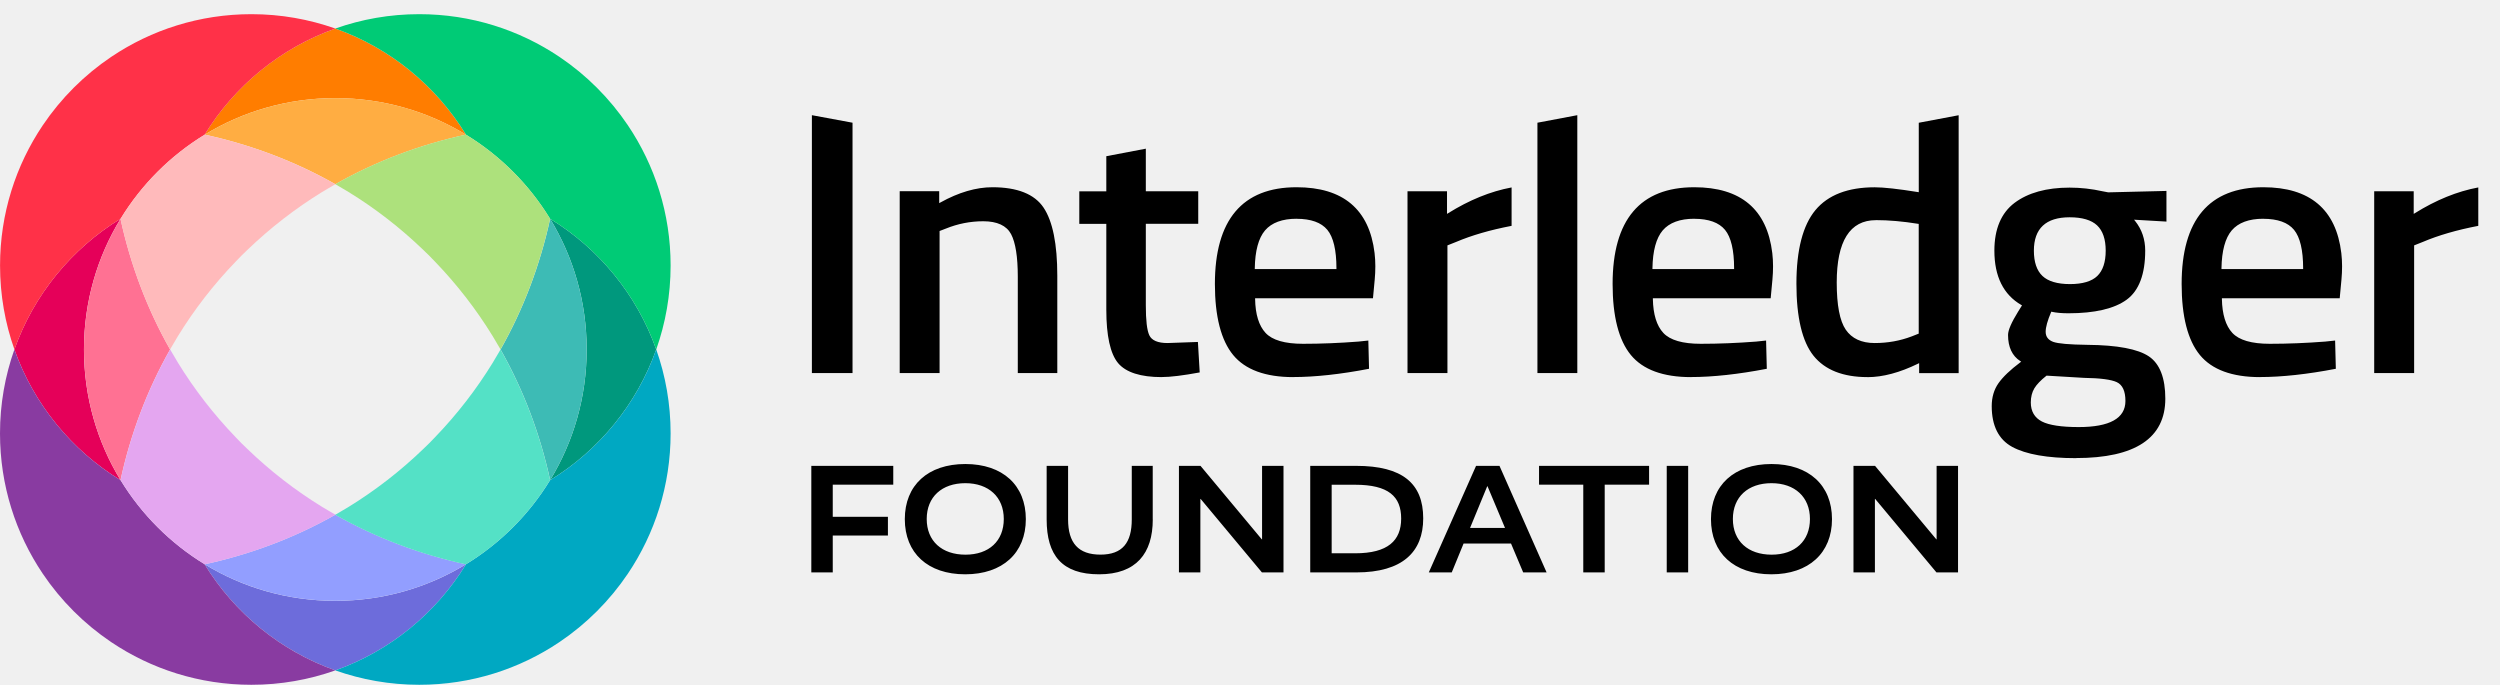
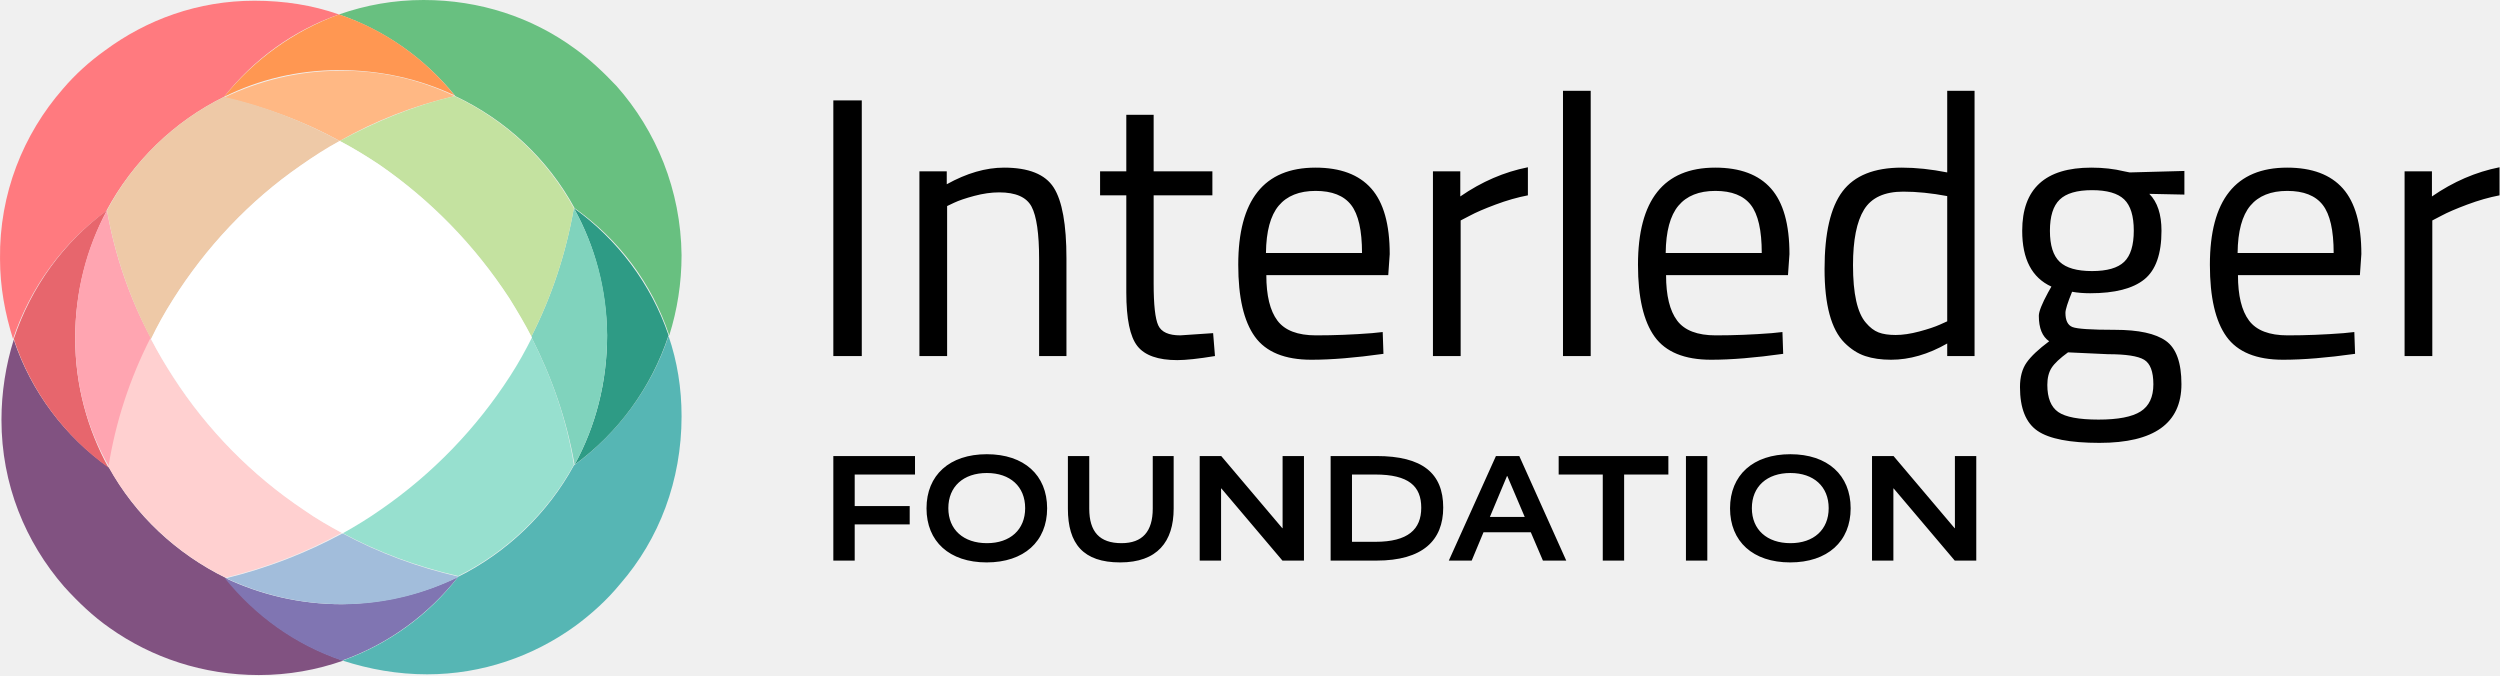
- <svg xmlns="http://www.w3.org/2000/svg" id="Layer_1" data-name="Layer 1" viewBox="0 0 528.399 144.735" version="1.1" width="528.399" height="144.735">
-   <defs id="defs4">
-     <style id="style2">
-       .cls-1 {
-         fill: none;
-       }
- 
-       .cls-2 {
-         fill: #54e1c6;
-       }
- 
-       .cls-3 {
-         fill: #ff7193;
-       }
- 
-       .cls-4 {
-         fill: #929eff;
-       }
- 
-       .cls-5 {
-         fill: #ade17c;
-       }
- 
-       .cls-6 {
-         fill: #893ba1;
-       }
- 
-       .cls-7 {
-         fill: #ff334b;
-       }
- 
-       .cls-8 {
-         fill: #3dbbb5;
-       }
- 
-       .cls-9 {
-         fill: #ffbabb;
-       }
- 
-       .cls-10 {
-         fill: #e4a6f0;
-       }
- 
-       .cls-11 {
-         fill: #ffad42;
-       }
- 
-       .cls-12 {
-         fill: #ff7d00;
-       }
- 
-       .cls-13 {
-         fill: #00cb76;
-       }
- 
-       .cls-14 {
-         fill: #e50059;
-       }
- 
-       .cls-15 {
-         fill: #00987d;
-       }
- 
-       .cls-16 {
-         fill: #6d6cdb;
-       }
- 
-       .cls-17 {
-         fill: #ff3148;
-       }
- 
-       .cls-18 {
-         fill: #4f1072;
-       }
- 
-       .cls-19 {
-         fill: #00a8c2;
-       }
-     </style>
-   </defs>
-   <path class="cls-18" d="m 188.8,102.445 h -12.79 v 6.79 h 11.66 v 3.95 h -11.66 v 7.8 h -4.53 V 98.465 h 17.32 z m 23.36,7.25 c 0,4.64 -3.12,7.54 -8.1,7.54 -4.98,0 -8.19,-2.87 -8.19,-7.54 0,-4.67 3.21,-7.57 8.16,-7.57 4.95,0 8.13,2.94 8.13,7.57 z m 4.66,0.03 c 0,-7.15 -4.88,-11.65 -12.79,-11.65 -7.91,0 -12.79,4.49 -12.79,11.65 0,7.16 4.85,11.66 12.76,11.66 7.91,0 12.82,-4.51 12.82,-11.66 z m 26.82,0.07 v 0 -11.33 h -4.43 v 11.32 c 0,4.93 -1.96,7.44 -6.62,7.44 -4.66,0 -6.84,-2.45 -6.84,-7.44 V 98.465 h -4.53 v 11.33 c 0,7.57 3.24,11.59 11.09,11.59 7.85,0 11.34,-4.44 11.34,-11.59 v 0 z m 27.64,-11.33 h -4.53 v 15.53 h -0.06 L 253.74,98.465 h -4.56 v 22.52 h 4.53 v -15.53 h 0.06 l 12.95,15.53 h 4.56 z m 24.87,11.13 c 0,4.67 -2.8,7.35 -9.74,7.35 h -4.95 v -14.49 h 4.95 c 7.07,0 9.74,2.48 9.74,7.15 z m 4.66,-0.04 c 0,-7.41 -4.44,-11.09 -14.14,-11.09 h -9.74 v 22.52 h 9.74 c 9.77,0 14.14,-4.34 14.14,-11.43 z m 13.59,-6.78 3.7,8.81 h -7.39 l 3.63,-8.81 h 0.07 z m 12.49,18.21 -9.96,-22.52 h -4.95 l -9.99,22.52 h 4.85 l 2.5,-6.1 h 10.03 l 2.57,6.1 z m 21.66,-18.54 v -3.98 h -23.26 v 3.98 h 9.35 v 18.54 h 4.53 v -18.54 z m 8.26,-3.98 h -4.53 v 22.52 h 4.53 z m 25.74,11.23 c 0,4.64 -3.12,7.54 -8.1,7.54 -4.98,0 -8.19,-2.87 -8.19,-7.54 0,-4.67 3.21,-7.57 8.16,-7.57 4.95,0 8.13,2.94 8.13,7.57 z m 4.66,0.03 c 0,-7.15 -4.88,-11.65 -12.79,-11.65 -7.91,0 -12.79,4.49 -12.79,11.65 0,7.16 4.85,11.66 12.76,11.66 7.91,0 12.82,-4.51 12.82,-11.66 z m 26.64,-11.26 h -4.53 v 15.53 h -0.06 L 396.31,98.465 h -4.56 v 22.52 h 4.53 v -15.53 h 0.06 l 12.95,15.53 h 4.56 z m 24.94,-1.63 c -6.05,0 -10.58,-0.8 -13.49,-2.38 -2.87,-1.56 -4.33,-4.46 -4.33,-8.62 0,-1.87 0.48,-3.49 1.42,-4.83 0.95,-1.35 2.5,-2.83 4.62,-4.42 l 0.19,-0.14 -0.2,-0.13 c -1.71,-1.1 -2.58,-2.96 -2.58,-5.52 0,-1 0.72,-2.66 2.14,-4.95 l 0.81,-1.3 -0.14,-0.08 c -3.78,-2.18 -5.7,-6.04 -5.7,-11.49 0,-4.57 1.44,-7.97 4.27,-10.1 2.85,-2.14 6.76,-3.22 11.63,-3.22 2.33,0 4.67,0.26 6.95,0.77 l 1.21,0.23 12.31,-0.3 v 6.48 l -6.85,-0.4 0.23,0.28 c 1.42,1.77 2.13,3.88 2.13,6.25 0,4.99 -1.32,8.47 -3.91,10.37 -2.61,1.91 -6.75,2.88 -12.31,2.88 -1.38,0 -2.55,-0.1 -3.5,-0.31 l -0.13,-0.03 -0.05,0.12 c -0.75,1.77 -1.14,3.16 -1.14,4.13 0,1.03 0.54,1.74 1.59,2.13 1.02,0.37 3.39,0.58 7.24,0.63 6.31,0.05 10.68,0.88 13,2.45 2.3,1.56 3.46,4.57 3.46,8.93 0,8.33 -6.35,12.55 -18.87,12.55 z m -6.28,-17.4 c -1.19,0.94 -2.04,1.83 -2.53,2.64 -0.49,0.82 -0.75,1.83 -0.75,2.99 0,1.86 0.79,3.22 2.34,4.02 1.51,0.78 4.13,1.18 7.78,1.18 6.55,0 9.88,-1.85 9.88,-5.51 0,-2.07 -0.61,-3.41 -1.82,-3.98 -1.17,-0.55 -3.5,-0.86 -6.93,-0.91 l -7.92,-0.47 z m 4.92,-33.51 c -5.01,0 -7.55,2.37 -7.55,7.06 0,2.41 0.61,4.21 1.82,5.35 1.2,1.13 3.16,1.71 5.81,1.71 2.65,0 4.6,-0.58 5.77,-1.71 1.18,-1.14 1.78,-2.94 1.78,-5.35 0,-2.41 -0.61,-4.21 -1.82,-5.35 -1.2,-1.13 -3.16,-1.71 -5.81,-1.71 z m 40.22,33.78 c -5.86,0 -10.13,-1.57 -12.68,-4.67 -2.56,-3.11 -3.86,-8.16 -3.86,-15.01 0,-13.57 5.81,-20.45 17.26,-20.45 9.85,0 15.38,4.67 16.49,13.91 0.22,1.86 0.2,3.74 0.03,5.6 l -0.37,3.96 h -24.9 v 0.16 c 0.06,3.23 0.8,5.64 2.21,7.16 1.42,1.53 4.08,2.3 7.91,2.3 3.83,0 7.74,-0.16 11.73,-0.47 l 2.08,-0.22 0.15,5.97 c -6.01,1.16 -11.41,1.75 -16.05,1.75 z m 0.72,-33.47 c -3.03,0 -5.27,0.83 -6.67,2.46 -1.38,1.62 -2.11,4.32 -2.17,8.01 v 0.16 c 0,0 17.26,0 17.26,0 v -0.16 c 0,-3.84 -0.65,-6.57 -1.92,-8.12 -1.28,-1.56 -3.47,-2.34 -6.51,-2.34 z m -83.66,33.47 c -5.17,0 -9,-1.52 -11.4,-4.51 -2.4,-3 -3.62,-8.13 -3.62,-15.24 0,-7.11 1.35,-12.34 4.02,-15.55 2.66,-3.2 6.87,-4.82 12.52,-4.82 1.9,0 4.97,0.34 9.13,1.01 l 0.19,0.03 v -14.68 l 8.43,-1.59 v 54.51 h -8.35 v -2.11 l -0.23,0.11 c -3.87,1.89 -7.46,2.85 -10.69,2.85 z m 1.77,-33.17 c -5.49,0 -8.27,4.43 -8.27,13.18 0,4.77 0.64,8.12 1.91,9.97 1.28,1.87 3.34,2.82 6.11,2.82 2.77,0 5.37,-0.47 7.84,-1.41 l 1.47,-0.58 v -23.19 l -0.14,-0.02 c -3.21,-0.52 -6.22,-0.78 -8.94,-0.78 z m -39.1,33.17 c -5.86,0 -10.13,-1.57 -12.68,-4.67 -2.56,-3.11 -3.86,-8.16 -3.86,-15.01 0,-13.57 5.81,-20.45 17.26,-20.45 9.85,0 15.38,4.67 16.49,13.91 0.22,1.86 0.2,3.74 0.03,5.6 l -0.37,3.96 h -24.9 v 0.16 c 0.06,3.23 0.8,5.64 2.21,7.16 1.42,1.53 4.08,2.3 7.91,2.3 3.83,0 7.74,-0.16 11.73,-0.47 l 2.08,-0.22 0.15,5.97 c -6.01,1.16 -11.41,1.75 -16.05,1.75 z m 0.72,-33.47 c -3.03,0 -5.27,0.83 -6.67,2.46 -1.38,1.62 -2.11,4.32 -2.17,8.01 v 0.16 c 0,0 17.26,0 17.26,0 v -0.16 c 0,-3.84 -0.65,-6.58 -1.92,-8.12 -1.29,-1.56 -3.47,-2.34 -6.51,-2.34 z m -84.78,33.47 c -5.86,0 -10.13,-1.57 -12.68,-4.67 -2.56,-3.11 -3.86,-8.16 -3.86,-15.01 0,-13.57 5.81,-20.45 17.26,-20.45 9.85,0 15.38,4.67 16.49,13.91 0.22,1.86 0.2,3.74 0.03,5.6 l -0.37,3.96 h -24.91 v 0.16 c 0.05,3.23 0.8,5.64 2.21,7.16 1.42,1.53 4.08,2.3 7.91,2.3 3.83,0 7.74,-0.16 11.73,-0.47 l 2.08,-0.22 0.15,5.97 c -6.01,1.16 -11.41,1.75 -16.05,1.75 z m 0.73,-33.47 c -3.03,0 -5.27,0.83 -6.67,2.46 -1.38,1.62 -2.11,4.32 -2.17,8.01 v 0.16 c 0,0 17.26,0 17.26,0 v -0.16 c 0,-3.84 -0.65,-6.58 -1.92,-8.12 -1.29,-1.56 -3.47,-2.34 -6.51,-2.34 z m -28.5,33.47 c -4.48,0 -7.58,-1 -9.23,-2.96 -1.65,-1.98 -2.49,-5.77 -2.49,-11.29 v -18.14 h -5.71 v -6.88 h 5.71 v -7.42 l 8.35,-1.59 v 9 h 11.08 v 6.88 h -11.08 v 17.21 c 0,3.21 0.24,5.28 0.74,6.35 0.51,1.09 1.8,1.64 3.84,1.64 l 6.43,-0.23 0.38,6.44 c -3.5,0.65 -6.19,0.98 -8.02,0.98 z m 256.26,-0.85 v -38.43 h 8.35 v 4.78 l 0.25,-0.15 c 4.45,-2.78 8.95,-4.61 13.4,-5.44 v 8.12 c -4.54,0.87 -8.48,2.02 -11.7,3.39 l -1.86,0.74 v 26.99 h -8.43 z m -176.86,0 v -52.92 l 8.43,-1.59 v 54.51 z m -27.46,0 v -38.43 h 8.35 v 4.78 l 0.25,-0.15 c 4.45,-2.78 8.95,-4.61 13.4,-5.44 v 8.12 c -4.54,0.87 -8.48,2.02 -11.7,3.39 l -1.86,0.74 v 26.99 h -8.43 z m -82.37,0 v -20.38 c 0,-4.19 -0.48,-7.21 -1.42,-8.99 -0.96,-1.8 -2.94,-2.72 -5.88,-2.72 -2.74,0 -5.4,0.53 -7.93,1.56 l -1.3,0.5 v 30.02 h -8.43 v -38.43 h 8.35 v 2.52 l 0.24,-0.13 c 3.86,-2.15 7.57,-3.23 11,-3.23 5.27,0 8.91,1.45 10.82,4.31 1.93,2.88 2.9,7.71 2.9,14.36 v 20.61 z m -43.52,0 v -54.51 c 0,0 8.59,1.59 8.59,1.59 v 52.92 z" id="path6" style="fill:#000000" />
-   <g id="g62" transform="translate(-98.09,-283.955)">
-     <path class="cls-7" d="m 214.34,385.46 c 0,0 0.02,-0.01 0.03,-0.02 0,0 0,-0.02 0,-0.02 0,0.01 -0.02,0.03 -0.03,0.04 z" id="path8" />
-     <g id="g20">
-       <path class="cls-7" d="m 214.34,330.17 c 0,0 0.02,0.03 0.03,0.04 0,0 0,-0.02 0,-0.02 -0.01,0 -0.02,-0.01 -0.03,-0.02 z" id="path10" />
-       <g id="g18">
-         <path class="cls-7" d="m 123.55,385.44 c 0,0 0.02,0.01 0.03,0.02 0,-0.01 -0.02,-0.03 -0.03,-0.04 0,0 0,0.02 0,0.02 z" id="path12" />
-         <path class="cls-7" d="m 123.56,330.22 c 0,0 0.02,-0.03 0.03,-0.04 -0.01,0 -0.02,0.01 -0.03,0.02 0,0 0,0.02 0,0.02 z" id="path14" />
-         <path class="cls-1" d="m 202.23,355.01 c -3.46,-5.63 -7.56,-10.93 -12.27,-15.82 -0.76,-0.81 -1.55,-1.6 -2.36,-2.36 -4.89,-4.72 -10.19,-8.81 -15.82,-12.27 -0.93,-0.57 -1.86,-1.12 -2.81,-1.66 -0.95,0.54 -1.88,1.09 -2.81,1.66 -5.63,3.46 -10.93,7.55 -15.82,12.27 -0.82,0.77 -1.61,1.56 -2.37,2.37 -4.71,4.89 -8.8,10.18 -12.27,15.82 -0.57,0.93 -1.12,1.86 -1.66,2.81 0.54,0.94 1.09,1.88 1.66,2.81 3.46,5.63 7.55,10.93 12.26,15.81 0.77,0.82 1.56,1.61 2.38,2.38 4.89,4.71 10.18,8.8 15.81,12.26 0.93,0.57 1.86,1.12 2.81,1.66 0.94,-0.54 1.88,-1.09 2.81,-1.66 5.63,-3.46 10.93,-7.55 15.82,-12.27 0.82,-0.77 1.61,-1.56 2.38,-2.38 4.71,-4.89 8.8,-10.18 12.27,-15.82 0.57,-0.93 1.12,-1.86 1.66,-2.81 -0.54,-0.95 -1.09,-1.88 -1.66,-2.81 z" id="path16" />
-       </g>
-     </g>
-     <path class="cls-12" d="m 168.96,304.69 v 0 c 10.11,0 19.56,2.82 27.6,7.72 0,0 0.02,0 0.02,0 -6.31,-10.32 -16.05,-18.32 -27.62,-22.42 -11.58,4.1 -21.31,12.1 -27.62,22.42 0,0 0.02,0 0.02,0 8.04,-4.9 17.49,-7.72 27.6,-7.72 z" id="path22" />
-     <path class="cls-11" d="m 196.57,312.41 c -8.04,-4.9 -17.49,-7.72 -27.6,-7.72 v 0 c -10.11,0 -19.56,2.82 -27.6,7.72 9.72,2.12 19.01,5.61 27.6,10.48 8.59,-4.87 17.88,-8.36 27.6,-10.48 z" id="path24" />
-     <path class="cls-15" d="m 222.09,357.82 v 0 c 0,10.11 -2.82,19.56 -7.72,27.6 0,0 0,0.02 0,0.02 10.32,-6.31 18.32,-16.05 22.42,-27.62 -4.1,-11.58 -12.1,-21.31 -22.42,-27.62 0,0 0,0.02 0,0.02 4.9,8.04 7.72,17.49 7.72,27.6 z" id="path26" />
-     <path class="cls-8" d="m 214.37,385.42 c 4.9,-8.04 7.72,-17.49 7.72,-27.6 v 0 c 0,-10.11 -2.82,-19.56 -7.72,-27.6 -2.12,9.72 -5.61,19.01 -10.48,27.6 4.87,8.59 8.36,17.88 10.48,27.6 z" id="path28" />
-     <path class="cls-13" d="m 230.8,310.44 c -3.84,-5.7 -8.76,-10.62 -14.46,-14.46 -8.47,-5.7 -18.67,-9.03 -29.64,-9.03 -6.22,0 -12.19,1.07 -17.74,3.04 11.58,4.1 21.31,12.1 27.62,22.42 0,0.01 0.01,0.02 0.02,0.03 7.23,4.41 13.32,10.51 17.74,17.74 0.01,0 0.02,0.01 0.03,0.02 10.32,6.31 18.32,16.05 22.42,27.62 1.96,-5.55 3.04,-11.52 3.04,-17.74 v 0 c 0,-10.98 -3.33,-21.17 -9.03,-29.64 z" id="path30" />
-     <path class="cls-7" d="m 196.61,312.44 c 0,0 -0.01,-0.02 -0.02,-0.03 0,0 -0.01,0 -0.02,0 0.01,0 0.03,0.02 0.04,0.03 z" id="path32" />
-     <path class="cls-5" d="m 214.34,330.17 c -4.41,-7.23 -10.51,-13.32 -17.74,-17.74 -0.01,0 -0.03,-0.02 -0.04,-0.03 -9.72,2.12 -19.01,5.61 -27.6,10.48 0.94,0.54 1.88,1.09 2.81,1.66 5.63,3.46 10.93,7.56 15.82,12.27 0.81,0.76 1.6,1.55 2.36,2.36 4.72,4.89 8.81,10.19 12.27,15.82 0.57,0.93 1.12,1.86 1.66,2.81 4.87,-8.59 8.36,-17.88 10.48,-27.6 0,-0.01 -0.02,-0.03 -0.03,-0.04 z" id="path34" />
-     <path class="cls-14" d="m 115.83,357.82 v 0 c 0,-10.11 2.82,-19.56 7.72,-27.6 0,0 0,-0.02 0,-0.02 -10.32,6.31 -18.32,16.05 -22.42,27.62 4.1,11.58 12.1,21.31 22.42,27.62 0,0 0,-0.02 0,-0.02 -4.9,-8.04 -7.72,-17.49 -7.72,-27.6 z" id="path36" />
-     <path class="cls-3" d="m 123.56,330.22 c -4.9,8.04 -7.72,17.49 -7.72,27.6 v 0 c 0,10.11 2.82,19.56 7.72,27.6 2.12,-9.72 5.61,-19.01 10.48,-27.6 -4.87,-8.59 -8.36,-17.88 -10.48,-27.6 z" id="path38" />
-     <path class="cls-16" d="m 168.96,410.95 v 0 c -10.11,0 -19.56,-2.82 -27.6,-7.72 0,0 -0.01,0 -0.02,0 6.31,10.32 16.05,18.32 27.62,22.42 11.58,-4.1 21.31,-12.1 27.62,-22.42 0,0 -0.02,0 -0.02,0 -8.04,4.9 -17.49,7.72 -27.6,7.72 z" id="path40" />
-     <path class="cls-4" d="m 141.36,403.22 c 8.04,4.9 17.49,7.72 27.6,7.72 v 0 c 10.11,0 19.56,-2.82 27.6,-7.72 -9.72,-2.12 -19.01,-5.61 -27.6,-10.48 -8.59,4.87 -17.88,8.36 -27.6,10.48 z" id="path42" />
-     <path class="cls-6" d="m 141.34,403.23 c 0,0 -0.01,-0.02 -0.02,-0.03 -7.23,-4.41 -13.32,-10.51 -17.74,-17.74 -0.01,0 -0.02,-0.01 -0.03,-0.02 -10.32,-6.31 -18.32,-16.05 -22.42,-27.62 -1.96,5.55 -3.04,11.52 -3.04,17.74 v 0 c 0,10.98 3.33,21.17 9.03,29.64 3.84,5.7 8.76,10.62 14.46,14.46 8.47,5.7 18.67,9.03 29.64,9.03 6.22,0 12.19,-1.07 17.74,-3.04 -11.58,-4.1 -21.31,-12.1 -27.62,-22.42 z" id="path44" />
-     <path class="cls-7" d="m 141.32,403.2 c 0,0 0.01,0.02 0.02,0.03 0,0 0.02,0 0.02,0 -0.01,0 -0.03,-0.02 -0.04,-0.03 z" id="path46" />
-     <path class="cls-10" d="m 166.16,391.08 c -5.63,-3.46 -10.93,-7.55 -15.81,-12.26 -0.82,-0.77 -1.61,-1.56 -2.38,-2.38 -4.71,-4.89 -8.8,-10.18 -12.26,-15.81 -0.57,-0.93 -1.12,-1.86 -1.66,-2.81 -4.87,8.59 -8.36,17.88 -10.48,27.6 0,0.01 0.02,0.03 0.03,0.04 4.41,7.23 10.51,13.32 17.74,17.74 0.01,0 0.03,0.02 0.04,0.03 9.72,-2.12 19.02,-5.61 27.6,-10.48 -0.94,-0.54 -1.88,-1.09 -2.81,-1.66 z" id="path48" />
-     <path class="cls-17" d="m 151.23,286.95 c -10.98,0 -21.17,3.33 -29.64,9.03 -5.7,3.84 -10.62,8.76 -14.46,14.46 -5.7,8.47 -9.03,18.67 -9.03,29.64 v 0 c 0,6.22 1.07,12.19 3.04,17.74 4.1,-11.58 12.1,-21.31 22.42,-27.62 0.01,0 0.02,-0.01 0.03,-0.02 4.41,-7.23 10.51,-13.32 17.74,-17.74 0,-0.01 0.01,-0.02 0.02,-0.03 6.31,-10.32 16.05,-18.32 27.62,-22.42 -5.55,-1.96 -11.52,-3.04 -17.74,-3.04 z" id="path50" />
-     <path class="cls-7" d="m 141.36,312.41 c 0,0 -0.02,0 -0.02,0 0,0.01 -0.01,0.02 -0.02,0.03 0.01,0 0.03,-0.02 0.04,-0.03 z" id="path52" />
-     <path class="cls-9" d="m 141.36,312.41 c 0,0 -0.03,0.02 -0.04,0.03 -7.23,4.41 -13.32,10.51 -17.74,17.74 0,0.01 -0.02,0.03 -0.03,0.04 2.12,9.72 5.61,19.01 10.48,27.6 0.54,-0.94 1.09,-1.88 1.66,-2.81 3.46,-5.63 7.55,-10.93 12.27,-15.82 0.77,-0.82 1.56,-1.61 2.37,-2.37 4.89,-4.71 10.19,-8.8 15.82,-12.27 0.93,-0.57 1.86,-1.12 2.81,-1.66 -8.59,-4.87 -17.88,-8.36 -27.6,-10.48 z" id="path54" />
-     <path class="cls-19" d="m 236.79,357.82 c -4.1,11.58 -12.1,21.31 -22.42,27.62 -0.01,0 -0.02,0.01 -0.03,0.02 -4.41,7.23 -10.51,13.32 -17.74,17.74 0,0.01 -0.01,0.02 -0.02,0.03 -6.31,10.32 -16.05,18.32 -27.62,22.42 5.55,1.96 11.52,3.04 17.74,3.04 10.98,0 21.17,-3.33 29.64,-9.03 5.7,-3.84 10.62,-8.76 14.46,-14.46 5.7,-8.47 9.03,-18.67 9.03,-29.64 v 0 c 0,-6.22 -1.07,-12.19 -3.04,-17.74 z" id="path56" />
-     <path class="cls-7" d="m 196.57,403.22 c 0,0 0.02,0 0.02,0 0,-0.01 0.01,-0.02 0.02,-0.03 -0.01,0 -0.03,0.02 -0.04,0.03 z" id="path58" />
-     <path class="cls-2" d="m 203.89,357.82 c -0.54,0.95 -1.09,1.88 -1.66,2.81 -3.46,5.63 -7.55,10.93 -12.27,15.82 -0.77,0.82 -1.56,1.61 -2.38,2.38 -4.89,4.71 -10.18,8.8 -15.82,12.27 -0.93,0.57 -1.86,1.12 -2.81,1.66 8.59,4.87 17.88,8.36 27.6,10.48 0.01,0 0.03,-0.02 0.04,-0.03 7.23,-4.41 13.32,-10.51 17.74,-17.74 0,-0.01 0.02,-0.03 0.03,-0.04 -2.12,-9.72 -5.61,-19.01 -10.48,-27.6 z" id="path60" />
-   </g>
+ <svg xmlns="http://www.w3.org/2000/svg" width="1074" height="290" fill="none">
+   <path d="M370.221 43.127H358v109.831h12.221V43.126ZM406.883 152.958h-11.904V73.6h11.746v5.555c8.57-4.764 16.77-7.142 24.601-7.142 10.579 0 17.696 2.857 21.347 8.57 3.649 5.713 5.474 15.873 5.474 30.473v41.902h-11.743v-41.586c0-11.004-1.087-18.54-3.254-22.617-2.17-4.07-6.8-6.11-13.886-6.11-3.39 0-6.961.506-10.715 1.509-3.757 1.006-6.642 1.984-8.651 2.937l-3.015 1.428v64.439ZM520.842 83.917h-25.235v37.935c0 9.097.659 15.075 1.984 17.934 1.32 2.857 4.469 4.285 9.443 4.285l14.125-.953.795 9.84c-7.092 1.164-12.489 1.748-16.19 1.748-8.253 0-13.967-2.012-17.14-6.033-3.176-4.018-4.763-11.69-4.763-23.015v-41.74h-11.268V73.601h11.268V49.316h11.746v24.288h25.235v10.314ZM585.122 108.677c0-9.734-1.561-16.612-4.682-20.633-3.124-4.018-8.2-6.03-15.236-6.03-7.04 0-12.327 2.118-15.873 6.347-3.546 4.235-5.372 11.007-5.475 20.316h41.266Zm4.285 34.444 4.602-.478.32 9.365c-12.063 1.692-22.381 2.537-30.951 2.537-11.427 0-19.522-3.304-24.285-9.918-4.76-6.61-7.141-16.903-7.141-30.87 0-27.827 11.057-41.744 33.174-41.744 10.684 0 18.674 2.99 23.965 8.967 5.287 5.98 7.933 15.373 7.933 28.172l-.633 9.048h-52.376c0 8.785 1.586 15.293 4.76 19.522 3.176 4.235 8.703 6.35 16.587 6.35 7.88 0 15.898-.317 24.045-.951ZM615.592 152.958V73.6h11.746v10.793c9.207-6.35 18.888-10.53 29.045-12.538v12.063c-4.444.847-9.073 2.167-13.886 3.965-4.819 1.8-8.492 3.39-11.032 4.763l-3.968 2.062v58.25h-11.905ZM683.365 39H671.46v113.958h11.905V39ZM756.849 108.677c0-9.734-1.562-16.612-4.683-20.633-3.123-4.018-8.2-6.03-15.236-6.03-7.039 0-12.327 2.118-15.873 6.347-3.546 4.235-5.372 11.007-5.474 20.316h41.266Zm4.285 34.444 4.602-.478.319 9.365c-12.063 1.692-22.381 2.537-30.951 2.537-11.426 0-19.521-3.304-24.284-9.918-4.76-6.61-7.142-16.903-7.142-30.87 0-27.827 11.057-41.744 33.174-41.744 10.685 0 18.674 2.99 23.965 8.967 5.288 5.98 7.934 15.373 7.934 28.172l-.634 9.048h-52.376c0 8.785 1.587 15.293 4.76 19.522 3.177 4.235 8.704 6.35 16.587 6.35 7.881 0 15.898-.317 24.046-.951ZM807.001 142.801c1.907.743 4.366 1.109 7.381 1.109 3.015 0 6.399-.5 10.156-1.506 3.757-1.003 6.692-1.984 8.809-2.934l3.177-1.429V84.237c-6.772-1.273-13.069-1.91-18.888-1.91-8.042 0-13.65 2.572-16.823 7.701-3.177 5.133-4.763 13.094-4.763 23.887 0 12.274 1.85 20.531 5.554 24.76 1.693 2.009 3.494 3.387 5.397 4.126ZM848.27 39v113.958h-11.746v-5.397c-8.151 4.658-16.19 6.984-24.126 6.984-4.233 0-7.937-.531-11.11-1.587-3.174-1.053-6.139-2.962-8.89-5.71-5.71-5.717-8.57-16.271-8.57-31.668 0-15.395 2.565-26.505 7.701-33.33 5.129-6.825 13.621-10.237 25.473-10.237 6.133 0 12.641.69 19.522 2.065V39h11.746ZM880.644 99.154c0 6.244 1.4 10.687 4.204 13.333 2.804 2.645 7.433 3.965 13.889 3.965 6.452 0 11.057-1.32 13.808-3.965 2.751-2.646 4.129-7.117 4.129-13.41 0-6.298-1.378-10.77-4.129-13.415-2.751-2.642-7.356-3.968-13.808-3.968-6.456 0-11.085 1.35-13.889 4.049-2.804 2.698-4.204 7.166-4.204 13.41Zm-1.112 66.184c0 5.607 1.562 9.495 4.682 11.665 3.121 2.171 8.89 3.254 17.302 3.254 8.411 0 14.441-1.164 18.093-3.493 3.651-2.329 5.477-6.216 5.477-11.665 0-5.45-1.326-8.965-3.968-10.555-2.649-1.586-7.834-2.381-15.556-2.381l-17.143-.792c-3.49 2.54-5.847 4.763-7.061 6.667-1.217 1.903-1.826 4.334-1.826 7.3Zm22.381 24.921c-12.699 0-21.561-1.724-26.585-5.161-5.03-3.44-7.542-9.706-7.542-18.807 0-4.338.953-7.856 2.859-10.554 1.904-2.698 5.13-5.741 9.679-9.129-2.962-2.006-4.444-5.657-4.444-10.948 0-1.798 1.323-5.133 3.969-10.002l1.431-2.537c-8.362-3.812-12.541-11.799-12.541-23.967 0-18.093 9.893-27.141 29.681-27.141 5.08 0 9.784.53 14.125 1.59l2.381.474 23.49-.636v10.156l-15.078-.316c3.493 3.493 5.238 8.784 5.238 15.873 0 9.945-2.459 16.9-7.381 20.872-4.918 3.965-12.671 5.952-23.25 5.952-2.86 0-5.453-.214-7.778-.636-1.904 4.657-2.857 7.672-2.857 9.048 0 3.279 1.003 5.316 3.015 6.107 2.009.795 8.095 1.193 18.255 1.193 10.156 0 17.456 1.586 21.899 4.76 4.444 3.176 6.667 9.364 6.667 18.571 0 16.823-11.743 25.238-35.233 25.238ZM1002.54 108.677c0-9.734-1.56-16.612-4.685-20.633-3.123-4.018-8.2-6.03-15.236-6.03-7.039 0-12.327 2.118-15.873 6.347-3.546 4.235-5.372 11.007-5.474 20.316h41.268Zm4.28 34.444 4.6-.478.32 9.365c-12.059 1.692-22.377 2.537-30.947 2.537-11.426 0-19.521-3.304-24.284-9.918-4.76-6.61-7.142-16.903-7.142-30.87 0-27.827 11.057-41.744 33.174-41.744 10.685 0 18.679 2.99 23.969 8.967 5.28 5.98 7.93 15.373 7.93 28.172l-.63 9.048h-52.38c0 8.785 1.587 15.293 4.76 19.522 3.177 4.235 8.704 6.35 16.587 6.35 7.881 0 15.898-.317 24.043-.951ZM1033.01 152.958V73.6h11.75v10.793c9.2-6.35 18.89-10.53 29.04-12.538v12.063c-4.44.847-9.07 2.167-13.88 3.965-4.82 1.8-8.5 3.39-11.04 4.763l-3.96 2.062v58.25h-11.91ZM393.087 203.856h-25.909v13.538h23.63v7.877h-23.63v15.56H358v-44.918h35.087v7.943ZM423.939 203.204c-10.026 0-16.535 5.794-16.535 15.103 0 9.244 6.509 15.038 16.6 15.038 9.961 0 16.404-5.794 16.404-15.038 0-9.309-6.443-15.103-16.469-15.103Zm-.065 38.409c-16.016 0-25.844-8.983-25.844-23.241 0-14.255 9.893-23.241 25.909-23.241 16.015 0 25.908 8.986 25.908 23.241 0 14.258-9.958 23.241-25.973 23.241ZM504.204 218.502c0 14.259-7.095 23.111-22.98 23.111-15.882 0-22.459-8.008-22.459-23.111v-22.586h9.179v22.586c0 9.961 4.427 14.842 13.867 14.842 8.983 0 13.41-5.011 13.41-14.842v-22.586h8.983v22.586ZM560.181 240.831h-9.244l-26.235-30.985h-.13v30.985h-9.178v-44.918h9.243l26.235 30.988h.13v-30.988h9.179v44.918ZM590.841 203.856h-10.026v28.905h10.026c14.063 0 19.726-5.341 19.726-14.65 0-9.244-5.403-14.255-19.726-14.255Zm.522 36.975h-19.727v-44.918h19.727c19.661 0 28.644 7.359 28.644 22.133 0 14.128-8.853 22.785-28.644 22.785ZM647.539 204.505h-.131l-7.356 17.577h14.973l-7.486-17.577Zm25.321 36.326h-10.023l-5.207-12.175h-20.313l-5.077 12.175h-9.83l20.245-44.918h10.026l20.179 44.918ZM716.734 203.856h-19.009v36.975h-9.178v-36.975h-18.944v-7.943h47.131v7.943ZM724.282 195.913h9.179v44.918h-9.179v-44.918ZM769.132 203.204c-10.026 0-16.534 5.794-16.534 15.103 0 9.244 6.508 15.038 16.599 15.038 9.961 0 16.404-5.794 16.404-15.038 0-9.309-6.443-15.103-16.469-15.103Zm-.065 38.409c-16.016 0-25.843-8.983-25.843-23.241 0-14.255 9.892-23.241 25.908-23.241 16.016 0 25.909 8.986 25.909 23.241 0 14.258-9.958 23.241-25.974 23.241ZM849.005 240.831h-9.243l-26.235-30.985h-.13v30.985h-9.179v-44.918h9.244l26.234 30.988h.131v-30.988h9.178v44.918Z" fill="#000" />
+   <path d="M97.191 248.394c-21.424-10.557-39.122-27.013-50.3-47.505-18.94-13.351-33.533-32.602-40.985-54.957C2.491 156.799.628 168.597.628 180.396c0 27.634 10.246 52.473 27.013 71.724 5.9 6.52 12.42 12.73 19.56 17.698C65.212 282.548 87.256 290 111.164 290c12.73 0 24.84-2.173 36.328-6.21-20.182-6.831-37.57-19.25-50.3-35.396Z" fill="#815281" />
+   <path d="M196.858 247.773c.311 0 .311 0 0 0-15.214 7.452-31.98 11.488-49.989 11.799-18.008 0-34.775-4.037-49.99-11.178h-.31c13.041 16.146 30.118 28.565 50.3 35.396 20.182-7.141 37.259-19.871 49.989-36.017Z" fill="#8075B2" />
+   <path d="M97.191 248.394c15.215 7.141 31.981 11.178 49.99 11.178 18.008 0 34.775-4.347 49.989-11.799-17.698-4.036-34.465-10.246-49.989-18.629a211.193 211.193 0 0 1-49.99 19.25Z" fill="#A2BDDB" />
+   <path d="M287.213 144.379c3.726 10.867 5.589 22.356 5.589 34.465 0 27.634-9.626 52.783-26.392 72.034-5.589 6.831-12.109 12.73-19.251 18.009-18.008 13.04-40.053 20.803-63.651 20.803-12.73 0-24.839-2.174-36.327-5.9 19.871-7.141 36.948-19.561 49.678-36.017 21.114-10.557 38.502-27.323 49.679-47.816 18.94-13.972 33.223-33.223 40.675-55.578Z" fill="#56B6B4" />
+   <path d="M246.538 89.422c9.004 16.146 13.972 34.775 14.283 54.647 0 20.182-4.968 39.122-13.972 55.578 18.629-13.662 32.912-32.912 40.364-55.578-7.452-22.045-22.045-41.296-40.675-54.647Z" fill="#2E9B85" />
+   <path d="M246.848 199.647c9.005-16.456 13.972-35.396 13.972-55.578 0-19.872-5.278-38.501-14.282-54.647-3.416 19.561-9.625 38.191-18.319 55.268 8.694 17.077 15.214 35.396 18.629 54.957Z" fill="#80D3BD" />
+   <path d="M228.219 144.689c-2.794 5.589-5.899 11.178-9.315 16.457-14.282 22.665-33.222 42.227-55.578 57.441-5.278 3.726-10.867 7.141-16.456 10.246 15.525 8.383 32.291 14.593 49.989 18.629 21.114-10.556 38.501-27.323 49.679-47.815-3.105-19.561-9.625-37.88-18.319-54.958Z" fill="#97E0CF" />
+   <path d="M45.65 90.664C57.137 69.24 74.835 52.163 96.26 41.606 108.99 25.46 126.067 13.04 145.627 6.21 134.14 2.173 122.03.31 109.3.31c-24.218 0-46.263 8.073-64.272 21.424-6.52 4.658-12.73 10.247-18.008 16.456C9.943 57.752-.304 83.213.007 111.156c0 12.109 2.173 23.598 5.589 34.465 7.452-22.356 21.734-41.606 40.053-54.957Z" fill="#FF7A7F" />
+   <path d="M46.581 200.889C37.577 184.433 32.3 165.492 32.3 145.31c0-19.871 4.968-38.501 13.661-54.957-18.63 13.662-32.601 32.912-40.053 55.268 7.452 22.666 22.045 41.916 40.674 55.268Z" fill="#E7666D" />
+   <path d="M45.96 90.353C36.957 106.81 32.3 125.44 32.3 145.31c0 20.182 5.278 39.123 14.593 55.268 3.415-19.561 9.625-38.19 18.008-55.268-9.004-16.766-15.524-35.396-18.94-54.957Z" fill="#FFA5B1" />
+   <path d="M130.414 218.897c-22.356-14.903-41.606-34.464-56.2-57.13-3.415-5.279-6.52-10.867-9.625-16.456-8.694 17.077-14.904 35.706-18.008 55.267 11.488 20.493 29.186 37.259 50.3 47.506h.31c17.698-4.347 34.465-10.868 49.679-19.251-5.589-2.794-11.178-6.21-16.456-9.936Z" fill="#FFD0D0" />
+   <path d="M145.628 6.21C157.116 2.173 169.225 0 181.956 0c24.218 0 46.573 7.452 64.892 20.803 6.521 4.657 12.42 10.246 18.009 16.146 17.077 19.25 27.634 44.71 27.944 72.655 0 12.109-1.863 23.597-5.278 34.465-7.452-22.356-21.734-41.296-40.675-54.647-11.488-21.114-29.496-37.88-51.231-48.127-13.04-16.145-30.118-28.254-49.989-35.085Z" fill="#68C080" />
+   <path d="M96.26 41.606c14.903-7.452 31.67-11.488 49.368-11.488s34.465 3.726 49.679 10.867C182.577 25.15 165.189 12.73 145.628 6.21 126.067 13.35 108.99 25.77 96.26 41.606Z" fill="#FF9752" />
+   <path d="M145.939 60.546c15.214-8.694 31.98-15.214 49.368-19.25-14.904-7.142-31.981-11.178-49.679-10.868-17.698 0-34.465 4.347-49.368 11.489 17.698 4.036 34.464 10.246 49.679 18.63Z" fill="#FFB884" />
+   <path d="M145.938 60.546c5.9 3.105 11.489 6.52 17.078 10.246 22.045 15.215 40.985 34.465 55.578 57.131 3.415 5.278 6.52 10.867 9.625 16.767 8.694-17.077 14.904-35.707 18.319-55.268-11.488-21.114-29.497-37.88-51.231-48.126-17.388 4.036-33.844 10.867-49.369 19.25Z" fill="#C4E2A0" />
+   <path d="M64.9 145.621a225.974 225.974 0 0 1 9.315-16.767c14.282-22.665 32.912-42.537 54.957-57.751 5.278-3.726 11.178-7.141 16.767-10.557-15.525-8.383-31.981-14.904-49.68-18.94C74.837 52.163 57.139 69.24 45.96 90.353c3.415 19.561 9.936 38.191 18.94 55.268Z" fill="#EEC9A7" />
+   <path d="M163.016 70.792c-5.589-3.726-11.178-7.141-17.077-10.246-5.899 3.105-11.488 6.83-16.767 10.557-22.045 15.214-40.674 35.085-54.957 57.751a145.439 145.439 0 0 0-9.315 16.767c2.795 5.589 6.21 11.178 9.626 16.456 14.593 22.666 33.843 42.227 56.199 57.131 5.278 3.726 10.867 6.831 16.456 9.935 5.589-3.104 11.178-6.52 16.456-10.246 22.045-15.214 40.985-34.775 55.578-57.441 3.416-5.278 6.52-10.867 9.315-16.456-2.795-5.589-6.21-11.178-9.625-16.767-14.904-22.666-33.844-42.227-55.889-57.44Z" fill="#fff" />
</svg>
